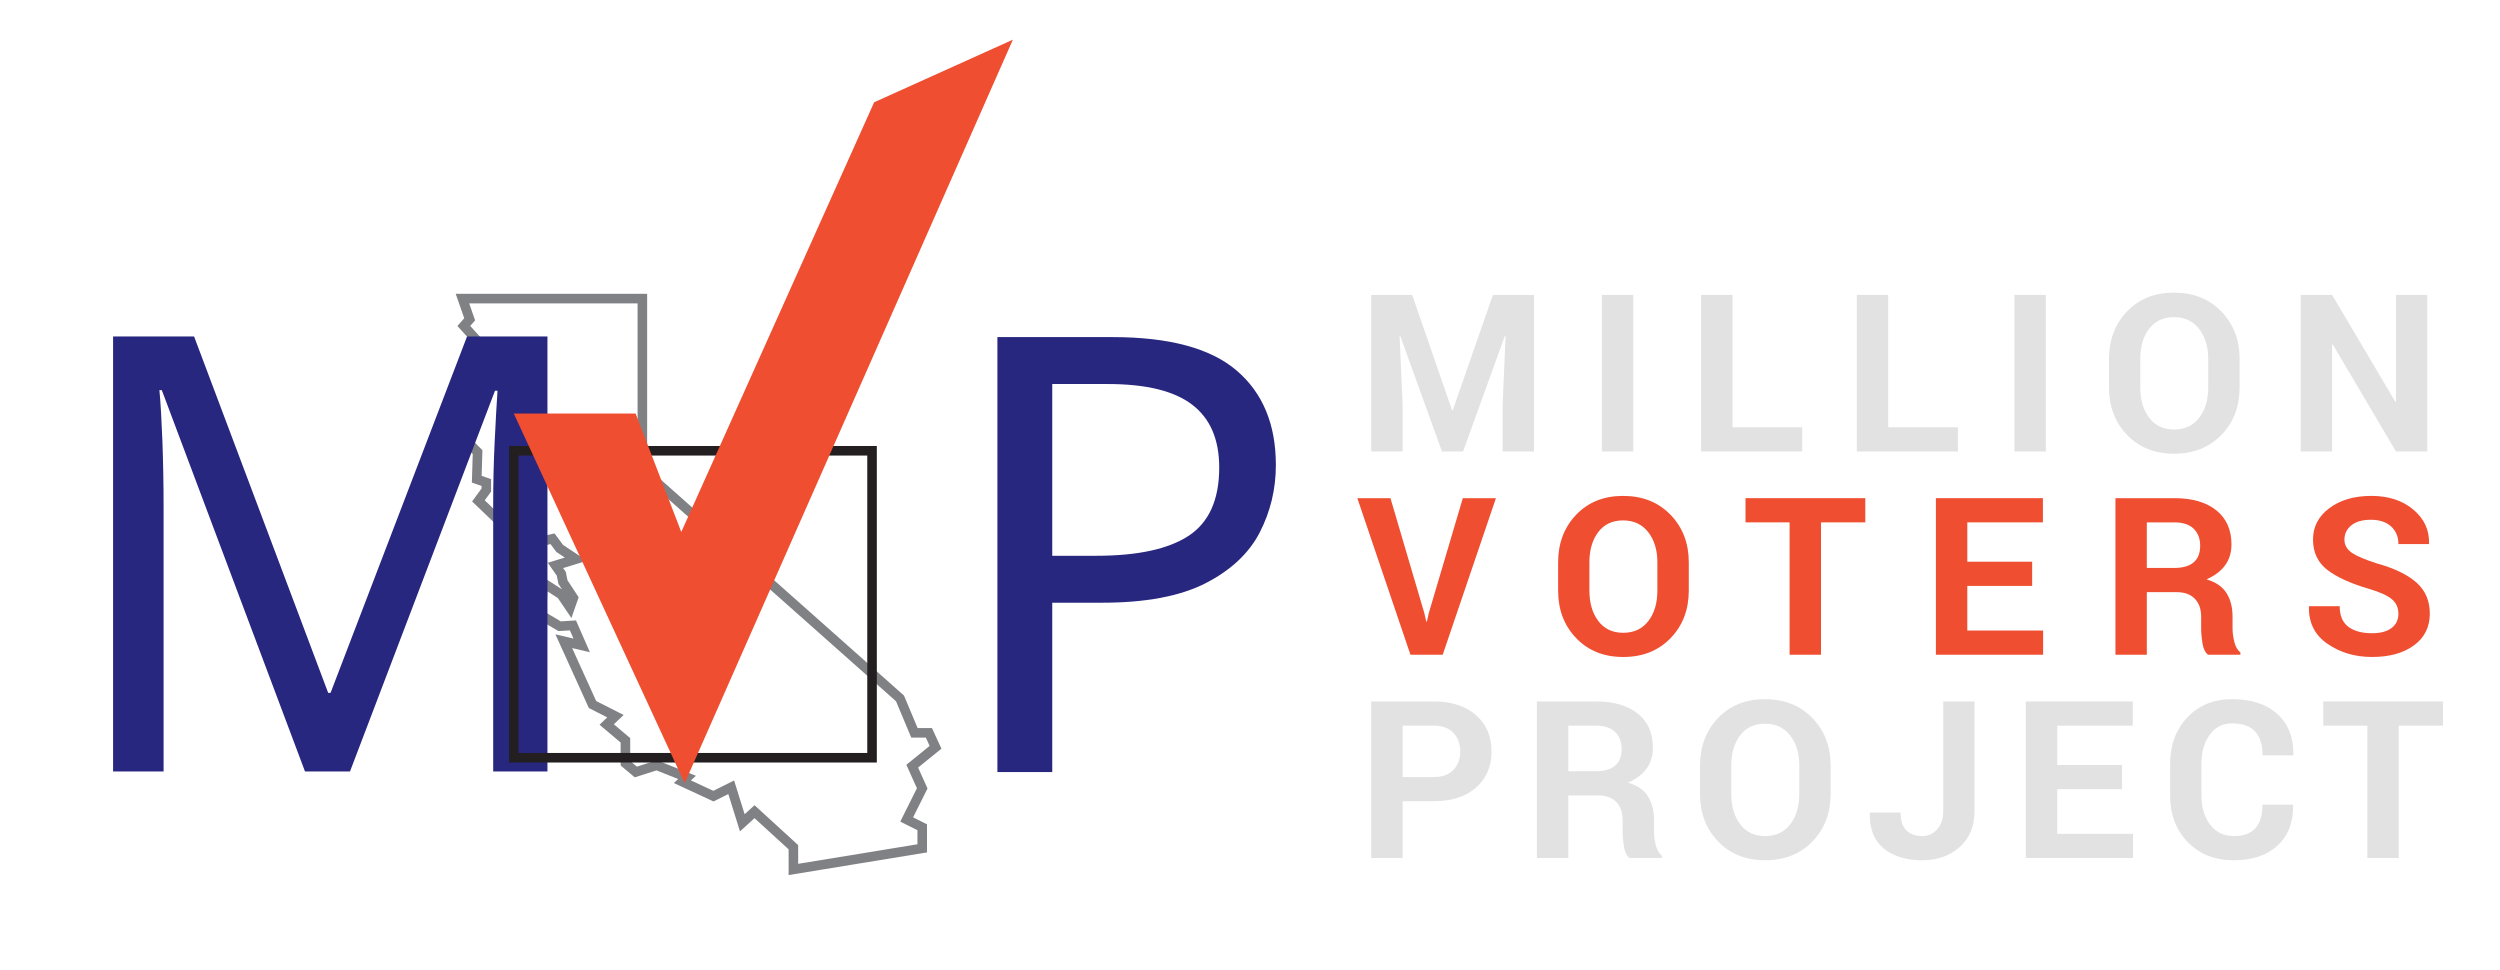
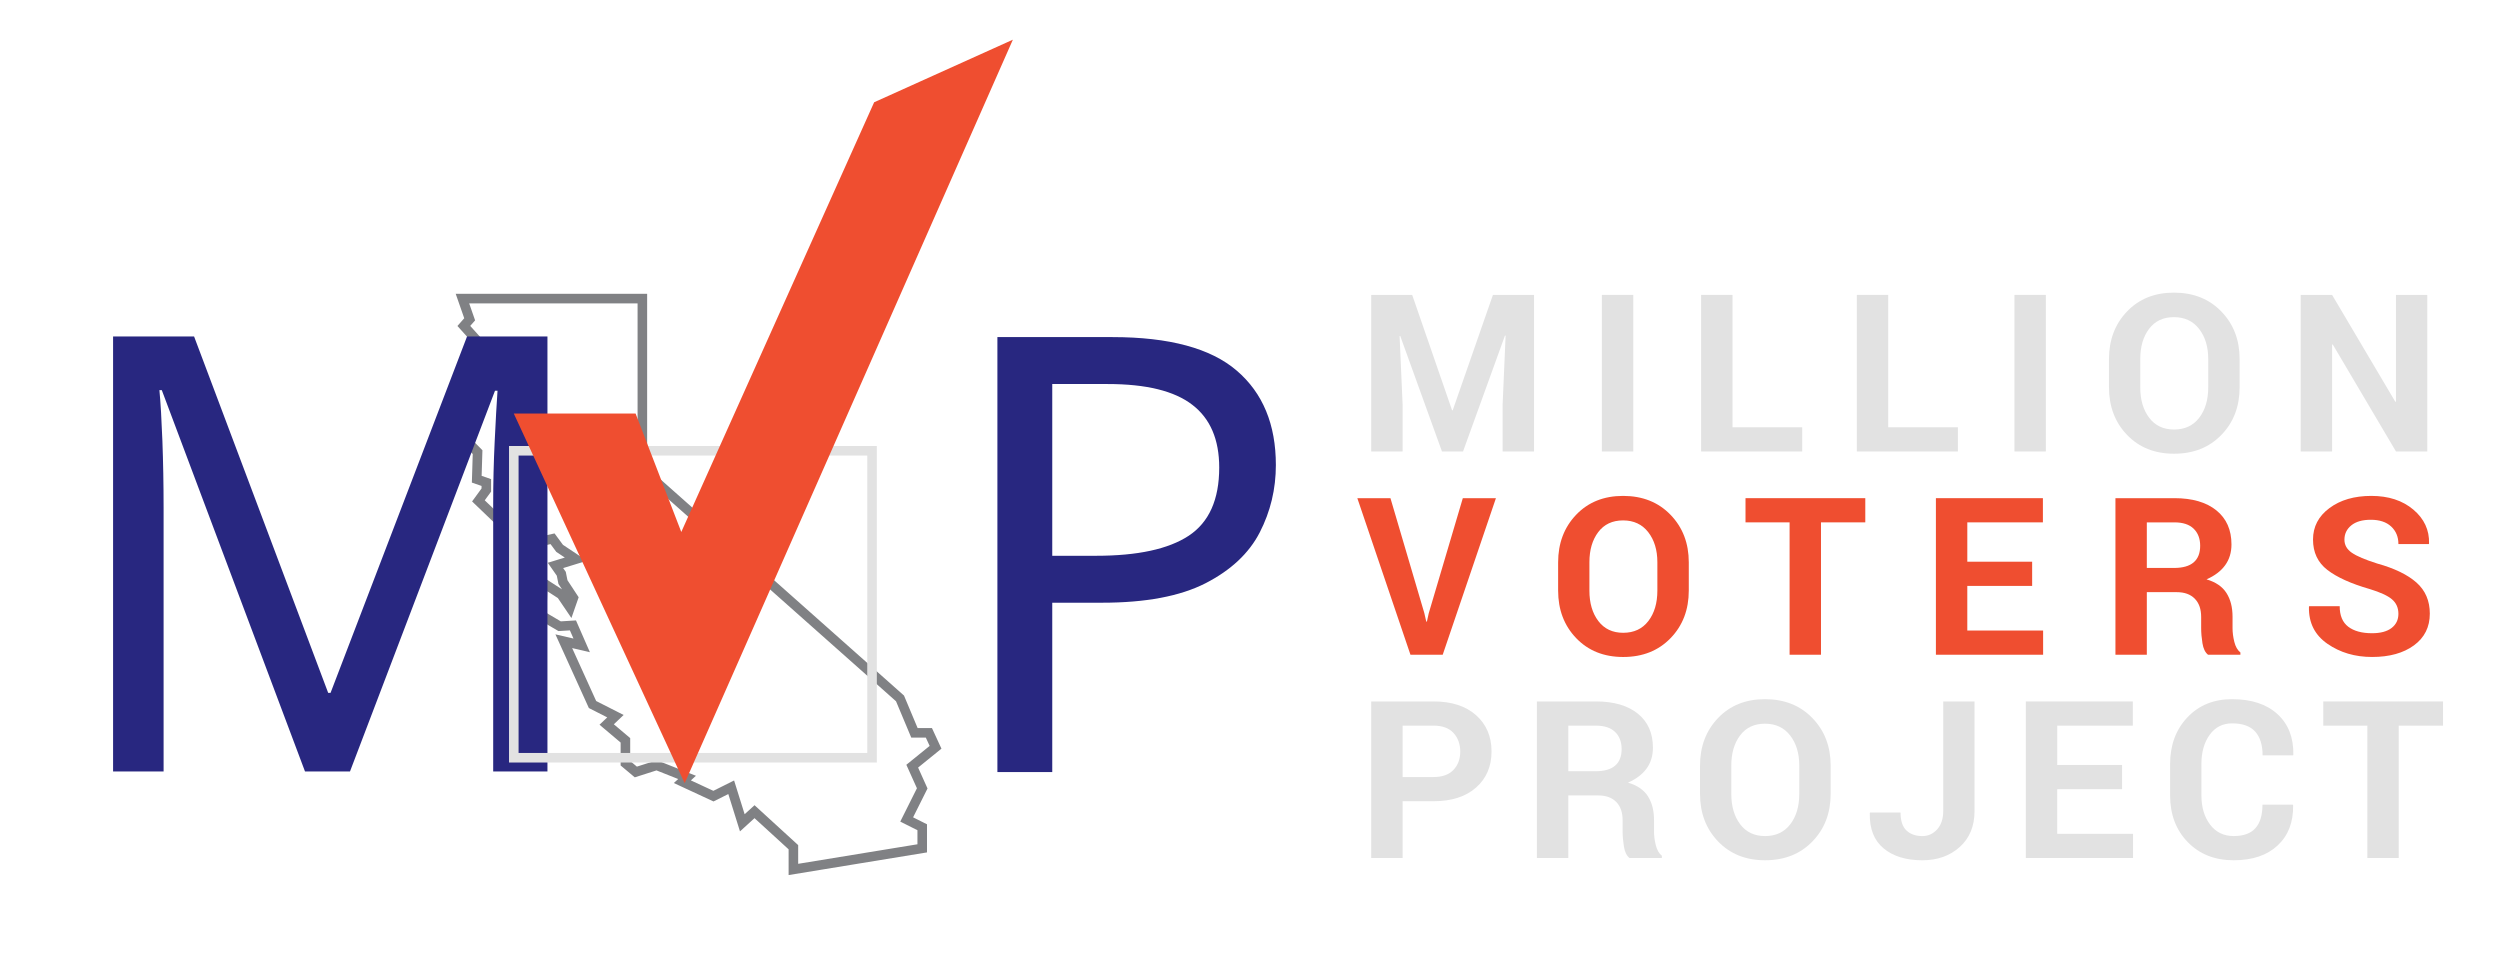
<svg xmlns="http://www.w3.org/2000/svg" version="1.1" x="0px" y="0px" width="261.333px" height="101.333px" viewBox="0 0 261.333 101.333" enable-background="new 0 0 261.333 101.333" xml:space="preserve">
  <g id="Layer_1" display="none">
    <g id="Layer_1_1_">
      <g id="Layer_3" display="inline">
        <g id="tempbg">
          <rect x="-22.047" y="-18.159" stroke="#000000" stroke-width="0.559" stroke-miterlimit="10" width="305.428" height="137.652" />
        </g>
      </g>
      <g id="Layer_2" display="inline">
        <text transform="matrix(1 0 0 1 141.8091 47.4653)" fill="#E2E2E2" font-family="'Roboto-Bold'" font-size="23.021" letter-spacing="1">MILLIO</text>
        <text transform="matrix(1 0 0 1 238.9712 47.4653)" fill="#E2E2E2" font-family="'Roboto-Bold'" font-size="23.021">N</text>
        <text transform="matrix(1 0 0 1 141.8091 68.7114)" fill="#EF4E30" font-family="'Roboto-Bold'" font-size="23.021" letter-spacing="3">V</text>
        <text transform="matrix(1 0 0 1 161.8423 68.7114)" fill="#EF4E30" font-family="'Roboto-Bold'" font-size="23.021" letter-spacing="2">O</text>
        <text transform="matrix(1 0 0 1 182.1489 68.7114)" fill="#EF4E30" font-family="'Roboto-Bold'" font-size="23.021" letter-spacing="3">TE</text>
        <text transform="matrix(1 0 0 1 219.604 68.7114)" fill="#EF4E30" font-family="'Roboto-Bold'" font-size="23.021" letter-spacing="3">R</text>
        <text transform="matrix(1 0 0 1 240.3501 68.7114)" fill="#EF4E30" font-family="'Roboto-Bold'" font-size="23.021">S</text>
        <text transform="matrix(1 0 0 1 141.8091 89.9614)" fill="#E2E2E2" font-family="'Roboto-Bold'" font-size="23.021">PR</text>
        <text transform="matrix(1 0 0 1 176.6743 89.9614)" fill="#E2E2E2" font-family="'Roboto-Bold'" font-size="23.021">OJE</text>
        <text transform="matrix(1 0 0 1 225.8032 89.9614)" fill="#E2E2E2" font-family="'Roboto-Bold'" font-size="23.021">C</text>
        <text transform="matrix(1 0 0 1 242.5435 89.9614)" fill="#E2E2E2" font-family="'Roboto-Bold'" font-size="23.021">T</text>
        <polygon fill="none" stroke="#808184" stroke-miterlimit="10" points="48.341,31.485 67.148,31.485 67.148,49.363 94.081,73.279      95.591,76.875 97.101,76.875 97.796,78.385 95.358,80.361 96.403,82.681 94.778,85.931 96.403,86.747 96.403,88.952      82.937,91.157 82.937,88.833 78.874,85.12 77.597,86.282 76.436,82.566 74.579,83.495 71.328,81.986 71.821,81.536      68.644,80.273 66.466,80.967 65.377,80.054 65.377,77.661 63.418,76.004 64.333,75.133 61.938,73.917 58.935,67.299      60.807,67.735 59.893,65.645 58.5,65.733 56.627,64.627 56.714,62.12 55.975,60.682 58.673,62.422 59.587,63.774 59.937,62.772      58.847,61.118 58.673,60.247 58.064,59.375 60.197,58.723 58.5,57.59 57.759,56.59 55.234,57.157 56.062,60.03 54.276,58.723      54.32,56.764 50.01,52.627 50.837,51.497 50.837,50.713 49.836,50.364 49.923,47.535 47.137,44.705 46.614,43.53 47.093,42.485      47.877,41.44 48.965,41.396 49.663,39.002 49.227,38.392 50.053,36.085 48.486,34.344 49.096,33.647    " />
        <text transform="matrix(1 0 0 1 98.0898 80.979)" fill="#282780" font-family="'AbadiMT-CondensedExtraBold'" font-size="63.665">P</text>
        <text transform="matrix(1 0 0 1 5.6489 80.9165)" fill="#282780" font-family="'AbadiMT-CondensedExtraBold'" font-size="63.665">M</text>
        <rect x="53.71" y="47.393" fill="none" stroke="#E2E2E2" stroke-miterlimit="10" width="37.449" height="32.087" />
        <polygon fill="#EF4E30" points="53.71,43.502 66.443,43.502 71.218,55.881 91.378,10.962 105.88,4.419 71.571,82.142    " />
      </g>
    </g>
    <g id="Layer_2_1_" display="inline">
      <text transform="matrix(1 0 0 1 141.8081 47.3296)" fill="#231F20" font-family="'Roboto-Bold'" font-size="23.021" letter-spacing="2">MILLION</text>
      <text transform="matrix(1 0 0 1 141.8081 68.5776)" fill="#EF4E30" font-family="'Roboto-Bold'" font-size="23.021" letter-spacing="4">V</text>
      <text transform="matrix(1 0 0 1 161.8423 68.5776)" fill="#EF4E30" font-family="'Roboto-Bold'" font-size="23.021" letter-spacing="3">O</text>
      <text transform="matrix(1 0 0 1 182.1489 68.5776)" fill="#EF4E30" font-family="'Roboto-Bold'" font-size="23.021" letter-spacing="4">TE</text>
      <text transform="matrix(1 0 0 1 219.604 68.5776)" fill="#EF4E30" font-family="'Roboto-Bold'" font-size="23.021" letter-spacing="4">R</text>
      <text transform="matrix(1 0 0 1 240.3491 68.5776)" fill="#EF4E30" font-family="'Roboto-Bold'" font-size="23.021">S</text>
      <text transform="matrix(1 0 0 1 141.8081 89.8276)" fill="#231F20" font-family="'Roboto-Bold'" font-size="23.021" letter-spacing="1">PR</text>
      <text transform="matrix(1 0 0 1 176.6724 89.8276)" fill="#231F20" font-family="'Roboto-Bold'" font-size="23.021" letter-spacing="1">OJE</text>
      <text transform="matrix(1 0 0 1 225.8032 89.8276)" fill="#231F20" font-family="'Roboto-Bold'" font-size="23.021" letter-spacing="1">C</text>
      <text transform="matrix(1 0 0 1 242.5435 89.8276)" fill="#231F20" font-family="'Roboto-Bold'" font-size="23.021">T</text>
      <polygon fill="none" stroke="#808184" stroke-miterlimit="10" points="48.341,31.351 67.148,31.351 67.148,49.228 94.081,73.144     95.59,76.743 97.1,76.743 97.796,78.25 95.358,80.226 96.403,82.545 94.778,85.795 96.403,86.611 96.403,88.816 82.936,91.021     82.936,88.7 78.873,84.984 77.596,86.146 76.435,82.431 74.578,83.359 71.327,81.851 71.821,81.4 68.643,80.138 66.466,80.833     65.377,79.918 65.377,77.525 63.418,75.872 64.333,75 61.938,73.784 58.934,67.165 60.806,67.601 59.892,65.51 58.499,65.597     56.627,64.495 56.714,61.984 55.974,60.545 58.673,62.29 59.587,63.638 59.936,62.638 58.847,60.982 58.673,60.113 58.064,59.243     60.197,58.586 58.499,57.458 57.759,56.456 55.234,57.021 56.061,59.894 54.276,58.586 54.32,56.627 50.01,52.495 50.837,51.361     50.837,50.578 49.836,50.23 49.923,47.4 47.137,44.57 46.614,43.396 47.093,42.351 47.877,41.306 48.965,41.261 49.662,38.867     49.226,38.257 50.053,35.951 48.486,34.208 49.096,33.513   " />
      <text transform="matrix(1 0 0 1 98.0894 80.8423)" fill="#282780" font-family="'AbadiMT-CondensedExtraBold'" font-size="63.665">P</text>
      <text transform="matrix(1 0 0 1 5.6484 80.7798)" fill="#282780" font-family="'AbadiMT-CondensedExtraBold'" font-size="63.665">M</text>
      <rect x="53.709" y="47.257" fill="none" stroke="#231F20" stroke-miterlimit="10" width="37.449" height="32.087" />
      <polygon fill="#EF4E30" points="53.709,43.367 66.442,43.367 71.217,55.747 91.377,10.827 105.879,4.284 71.57,82.006   " />
    </g>
  </g>
  <g id="Layer_2_2_">
    <g>
      <g>
        <path fill="#E2E2E2" d="M147.62,30.827l4.17,12.061h0.068l4.203-12.061h4.295v16.366h-3.283v-4.879l0.314-7.228l-0.066-0.011     l-4.385,12.117h-2.203l-4.361-12.072l-0.067,0.011l0.315,7.183v4.879h-3.283V30.827H147.62z" />
        <path fill="#E2E2E2" d="M170.73,47.193h-3.282V30.827h3.282V47.193z" />
        <path fill="#E2E2E2" d="M181.105,44.664h7.284v2.529h-10.566V30.827h3.282V44.664z" />
        <path fill="#E2E2E2" d="M197.381,44.664h7.284v2.529h-10.566V30.827h3.282V44.664z" />
        <path fill="#E2E2E2" d="M213.86,47.193h-3.283V30.827h3.283V47.193z" />
        <path fill="#E2E2E2" d="M234.115,40.482c0,2.009-0.635,3.669-1.905,4.979c-1.27,1.312-2.92,1.968-4.951,1.968     c-2.016,0-3.653-0.656-4.912-1.968c-1.26-1.311-1.889-2.971-1.889-4.979v-2.945c0-2,0.627-3.658,1.883-4.974     c1.255-1.315,2.891-1.973,4.906-1.973c2.031,0,3.684,0.657,4.957,1.973c1.274,1.315,1.911,2.974,1.911,4.974V40.482z      M230.833,37.523c0-1.276-0.318-2.323-0.955-3.142c-0.637-0.819-1.514-1.229-2.631-1.229c-1.116,0-1.982,0.408-2.596,1.223     c-0.615,0.814-0.922,1.863-0.922,3.147v2.974c0,1.299,0.311,2.357,0.933,3.176s1.487,1.228,2.597,1.228     c1.124,0,2-0.409,2.631-1.228c0.629-0.818,0.943-1.877,0.943-3.176V37.523z" />
        <path fill="#E2E2E2" d="M253.73,47.193h-3.271l-6.609-11.185l-0.067,0.012v11.173H240.5V30.827h3.282L250.391,42l0.067-0.011     V30.827h3.271V47.193z" />
      </g>
      <g>
        <path fill="#EF4E30" d="M148.889,64.09l0.203,0.889h0.067l0.19-0.866l3.564-12.038h3.461l-5.563,16.366h-3.372l-5.553-16.366     h3.462L148.889,64.09z" />
        <path fill="#EF4E30" d="M176.534,61.73c0,2.009-0.635,3.669-1.906,4.979c-1.27,1.312-2.92,1.968-4.951,1.968     c-2.016,0-3.652-0.656-4.912-1.968c-1.259-1.311-1.889-2.971-1.889-4.979v-2.945c0-2,0.628-3.658,1.883-4.974     c1.256-1.315,2.891-1.973,4.907-1.973c2.03,0,3.683,0.657,4.957,1.973s1.911,2.974,1.911,4.974V61.73z M173.25,58.771     c0-1.276-0.318-2.323-0.955-3.142c-0.637-0.819-1.514-1.229-2.63-1.229s-1.982,0.408-2.597,1.223     c-0.615,0.814-0.922,1.863-0.922,3.147v2.974c0,1.299,0.311,2.357,0.934,3.176c0.621,0.818,1.486,1.228,2.596,1.228     c1.125,0,2.001-0.409,2.631-1.228c0.629-0.818,0.943-1.877,0.943-3.176V58.771z" />
        <path fill="#EF4E30" d="M194.985,54.604h-4.631v13.837h-3.282V54.604h-4.608v-2.529h12.521V54.604z" />
        <path fill="#EF4E30" d="M212.426,61.247h-6.778v4.665h7.925v2.529h-11.207V52.075h11.185v2.529h-7.902v4.113h6.778V61.247z" />
        <path fill="#EF4E30" d="M224.415,61.899v6.542h-3.281V52.075h6.17c1.867,0,3.326,0.425,4.379,1.275s1.58,2.037,1.58,3.558     c0,0.847-0.222,1.574-0.664,2.181c-0.441,0.607-1.09,1.099-1.944,1.473c0.966,0.285,1.661,0.761,2.085,1.428     s0.635,1.491,0.635,2.473v1.203c0,0.457,0.062,0.935,0.186,1.433c0.124,0.499,0.336,0.868,0.635,1.107v0.236h-3.383     c-0.3-0.239-0.494-0.641-0.584-1.203c-0.09-0.562-0.135-1.094-0.135-1.596v-1.158c0-0.816-0.224-1.451-0.67-1.905     c-0.445-0.453-1.073-0.68-1.883-0.68H224.415z M224.415,59.37h2.833c0.922,0,1.609-0.194,2.063-0.585     c0.453-0.389,0.68-0.966,0.68-1.73c0-0.749-0.227-1.345-0.68-1.787c-0.454-0.442-1.123-0.663-2.008-0.663h-2.889V59.37z" />
        <path fill="#EF4E30" d="M250.713,64.169c0-0.63-0.223-1.136-0.669-1.518s-1.228-0.742-2.344-1.079     c-1.948-0.562-3.421-1.229-4.418-2.001c-0.997-0.771-1.495-1.828-1.495-3.17c0-1.341,0.572-2.438,1.715-3.288     c1.143-0.85,2.602-1.275,4.378-1.275c1.798,0,3.264,0.478,4.396,1.434c1.131,0.955,1.678,2.134,1.641,3.535l-0.022,0.067h-3.181     c0-0.757-0.254-1.37-0.76-1.838c-0.505-0.469-1.215-0.703-2.129-0.703c-0.877,0-1.556,0.195-2.035,0.585     s-0.719,0.888-0.719,1.495c0,0.555,0.256,1.01,0.77,1.365c0.514,0.356,1.399,0.732,2.658,1.13     c1.807,0.502,3.174,1.165,4.104,1.989c0.929,0.825,1.393,1.907,1.393,3.249c0,1.401-0.552,2.507-1.657,3.316     c-1.105,0.809-2.565,1.214-4.378,1.214c-1.784,0-3.339-0.459-4.665-1.377c-1.327-0.918-1.972-2.205-1.934-3.861l0.022-0.067     h3.192c0,0.974,0.298,1.688,0.894,2.142c0.596,0.453,1.426,0.68,2.49,0.68c0.891,0,1.573-0.184,2.045-0.551     C250.477,65.275,250.713,64.784,250.713,64.169z" />
      </g>
      <g>
        <path fill="#E2E2E2" d="M146.62,83.754v5.936h-3.283V73.324h6.52c1.881,0,3.361,0.479,4.44,1.438s1.618,2.222,1.618,3.788     s-0.539,2.825-1.618,3.777c-1.079,0.951-2.56,1.427-4.44,1.427H146.62z M146.62,81.226h3.236c0.914,0,1.607-0.249,2.08-0.748     c0.473-0.498,0.708-1.133,0.708-1.905c0-0.787-0.234-1.437-0.702-1.95c-0.469-0.513-1.164-0.77-2.086-0.77h-3.236V81.226z" />
        <path fill="#E2E2E2" d="M163.94,83.148v6.542h-3.283V73.324h6.172c1.865,0,3.325,0.425,4.378,1.275s1.579,2.037,1.579,3.558     c0,0.847-0.221,1.574-0.663,2.181c-0.442,0.607-1.091,1.099-1.944,1.473c0.967,0.285,1.662,0.761,2.085,1.428     s0.636,1.491,0.636,2.473v1.203c0,0.457,0.061,0.935,0.186,1.433c0.123,0.499,0.334,0.868,0.635,1.107v0.236h-3.384     c-0.3-0.239-0.495-0.641-0.585-1.203c-0.09-0.562-0.135-1.094-0.135-1.596v-1.158c0-0.816-0.223-1.451-0.668-1.905     c-0.446-0.453-1.074-0.68-1.883-0.68H163.94z M163.94,80.619h2.832c0.922,0,1.609-0.194,2.062-0.585     c0.453-0.389,0.68-0.966,0.68-1.73c0-0.749-0.227-1.345-0.68-1.787s-1.122-0.663-2.006-0.663h-2.889V80.619z" />
        <path fill="#E2E2E2" d="M191.365,82.979c0,2.009-0.635,3.669-1.905,4.979c-1.27,1.312-2.92,1.968-4.951,1.968     c-2.016,0-3.653-0.656-4.912-1.968c-1.26-1.311-1.889-2.971-1.889-4.979v-2.945c0-2,0.627-3.658,1.883-4.974     c1.255-1.315,2.891-1.973,4.906-1.973c2.031,0,3.684,0.657,4.957,1.973c1.274,1.315,1.911,2.974,1.911,4.974V82.979z      M188.083,80.02c0-1.276-0.318-2.323-0.955-3.142c-0.637-0.819-1.514-1.229-2.631-1.229c-1.116,0-1.982,0.408-2.596,1.223     c-0.615,0.814-0.922,1.863-0.922,3.147v2.974c0,1.299,0.311,2.357,0.933,3.176s1.487,1.228,2.597,1.228     c1.124,0,2-0.409,2.631-1.228c0.629-0.818,0.943-1.877,0.943-3.176V80.02z" />
        <path fill="#E2E2E2" d="M203.133,73.324h3.271v11.454c0,1.581-0.516,2.835-1.546,3.76c-1.03,0.926-2.332,1.389-3.906,1.389     c-1.709,0-3.061-0.416-4.058-1.248s-1.477-2.057-1.438-3.676l0.021-0.067h3.193c0,0.858,0.205,1.482,0.617,1.874     c0.412,0.393,0.967,0.588,1.664,0.588c0.607,0,1.123-0.234,1.546-0.702s0.636-1.11,0.636-1.926V73.324z" />
        <path fill="#E2E2E2" d="M221.825,82.496h-6.777v4.665h7.924v2.529h-11.207V73.324h11.186v2.529h-7.902v4.113h6.777V82.496z" />
        <path fill="#E2E2E2" d="M239.686,84.115l0.021,0.067c0.03,1.761-0.508,3.158-1.613,4.192s-2.639,1.552-4.603,1.552     c-1.971,0-3.571-0.634-4.8-1.9c-1.229-1.266-1.844-2.896-1.844-4.89v-3.248c0-1.986,0.6-3.616,1.799-4.89     c1.199-1.274,2.758-1.911,4.676-1.911c2.023,0,3.605,0.519,4.744,1.557s1.693,2.452,1.664,4.243l-0.023,0.067h-3.191     c0-1.079-0.259-1.905-0.775-2.479c-0.518-0.573-1.323-0.859-2.418-0.859c-0.981,0-1.761,0.398-2.338,1.196     c-0.576,0.797-0.865,1.813-0.865,3.049v3.268c0,1.25,0.304,2.274,0.91,3.071c0.607,0.798,1.428,1.196,2.462,1.196     c1.026,0,1.786-0.275,2.276-0.826s0.736-1.369,0.736-2.456H239.686z" />
        <path fill="#E2E2E2" d="M255.379,75.853h-4.631V89.69h-3.282V75.853h-4.608v-2.529h12.521V75.853z" />
      </g>
      <polygon fill="none" stroke="#808184" stroke-miterlimit="10" points="48.341,31.215 67.148,31.215 67.148,49.092 94.081,73.008     95.59,76.606 97.1,76.606 97.796,78.116 95.358,80.09 96.403,82.411 94.778,85.661 96.403,86.475 96.403,88.68 82.936,90.885     82.936,88.563 78.873,84.848 77.596,86.01 76.435,82.295 74.578,83.223 71.327,81.715 71.821,81.264 68.643,80.002 66.466,80.698     65.377,79.784 65.377,77.389 63.418,75.735 64.333,74.864 61.938,73.647 58.934,67.028 60.806,67.465 59.892,65.375     58.499,65.461 56.627,64.358 56.714,61.848 55.974,60.411 58.673,62.153 59.587,63.502 59.936,62.502 58.847,60.846     58.673,59.977 58.064,59.106 60.197,58.452 58.499,57.321 57.759,56.319 55.234,56.885 56.061,59.758 54.276,58.452 54.32,56.493     50.01,52.358 50.837,51.225 50.837,50.441 49.836,50.094 49.923,47.264 47.137,44.434 46.614,43.26 47.093,42.215 47.877,41.17     48.965,41.125 49.662,38.73 49.226,38.121 50.053,35.814 48.486,34.072 49.096,33.377   " />
      <text transform="matrix(1 0 0 1 98.0894 80.7065)" fill="#282780" font-family="'AbadiMT-CondensedExtraBold'" font-size="63.665">P</text>
      <text transform="matrix(1 0 0 1 5.6484 80.6431)" fill="#282780" font-family="'AbadiMT-CondensedExtraBold'" font-size="63.665">M</text>
-       <rect x="53.709" y="47.121" fill="none" stroke="#231F20" stroke-miterlimit="10" width="37.449" height="32.088" />
+       <rect x="53.709" y="47.121" fill="none" stroke="#E2E2E2" stroke-miterlimit="10" width="37.449" height="32.088" />
      <polygon fill="#EF4E30" points="53.709,43.23 66.442,43.23 71.217,55.61 91.377,10.691 105.879,4.148 71.57,81.872   " />
    </g>
  </g>
</svg>
